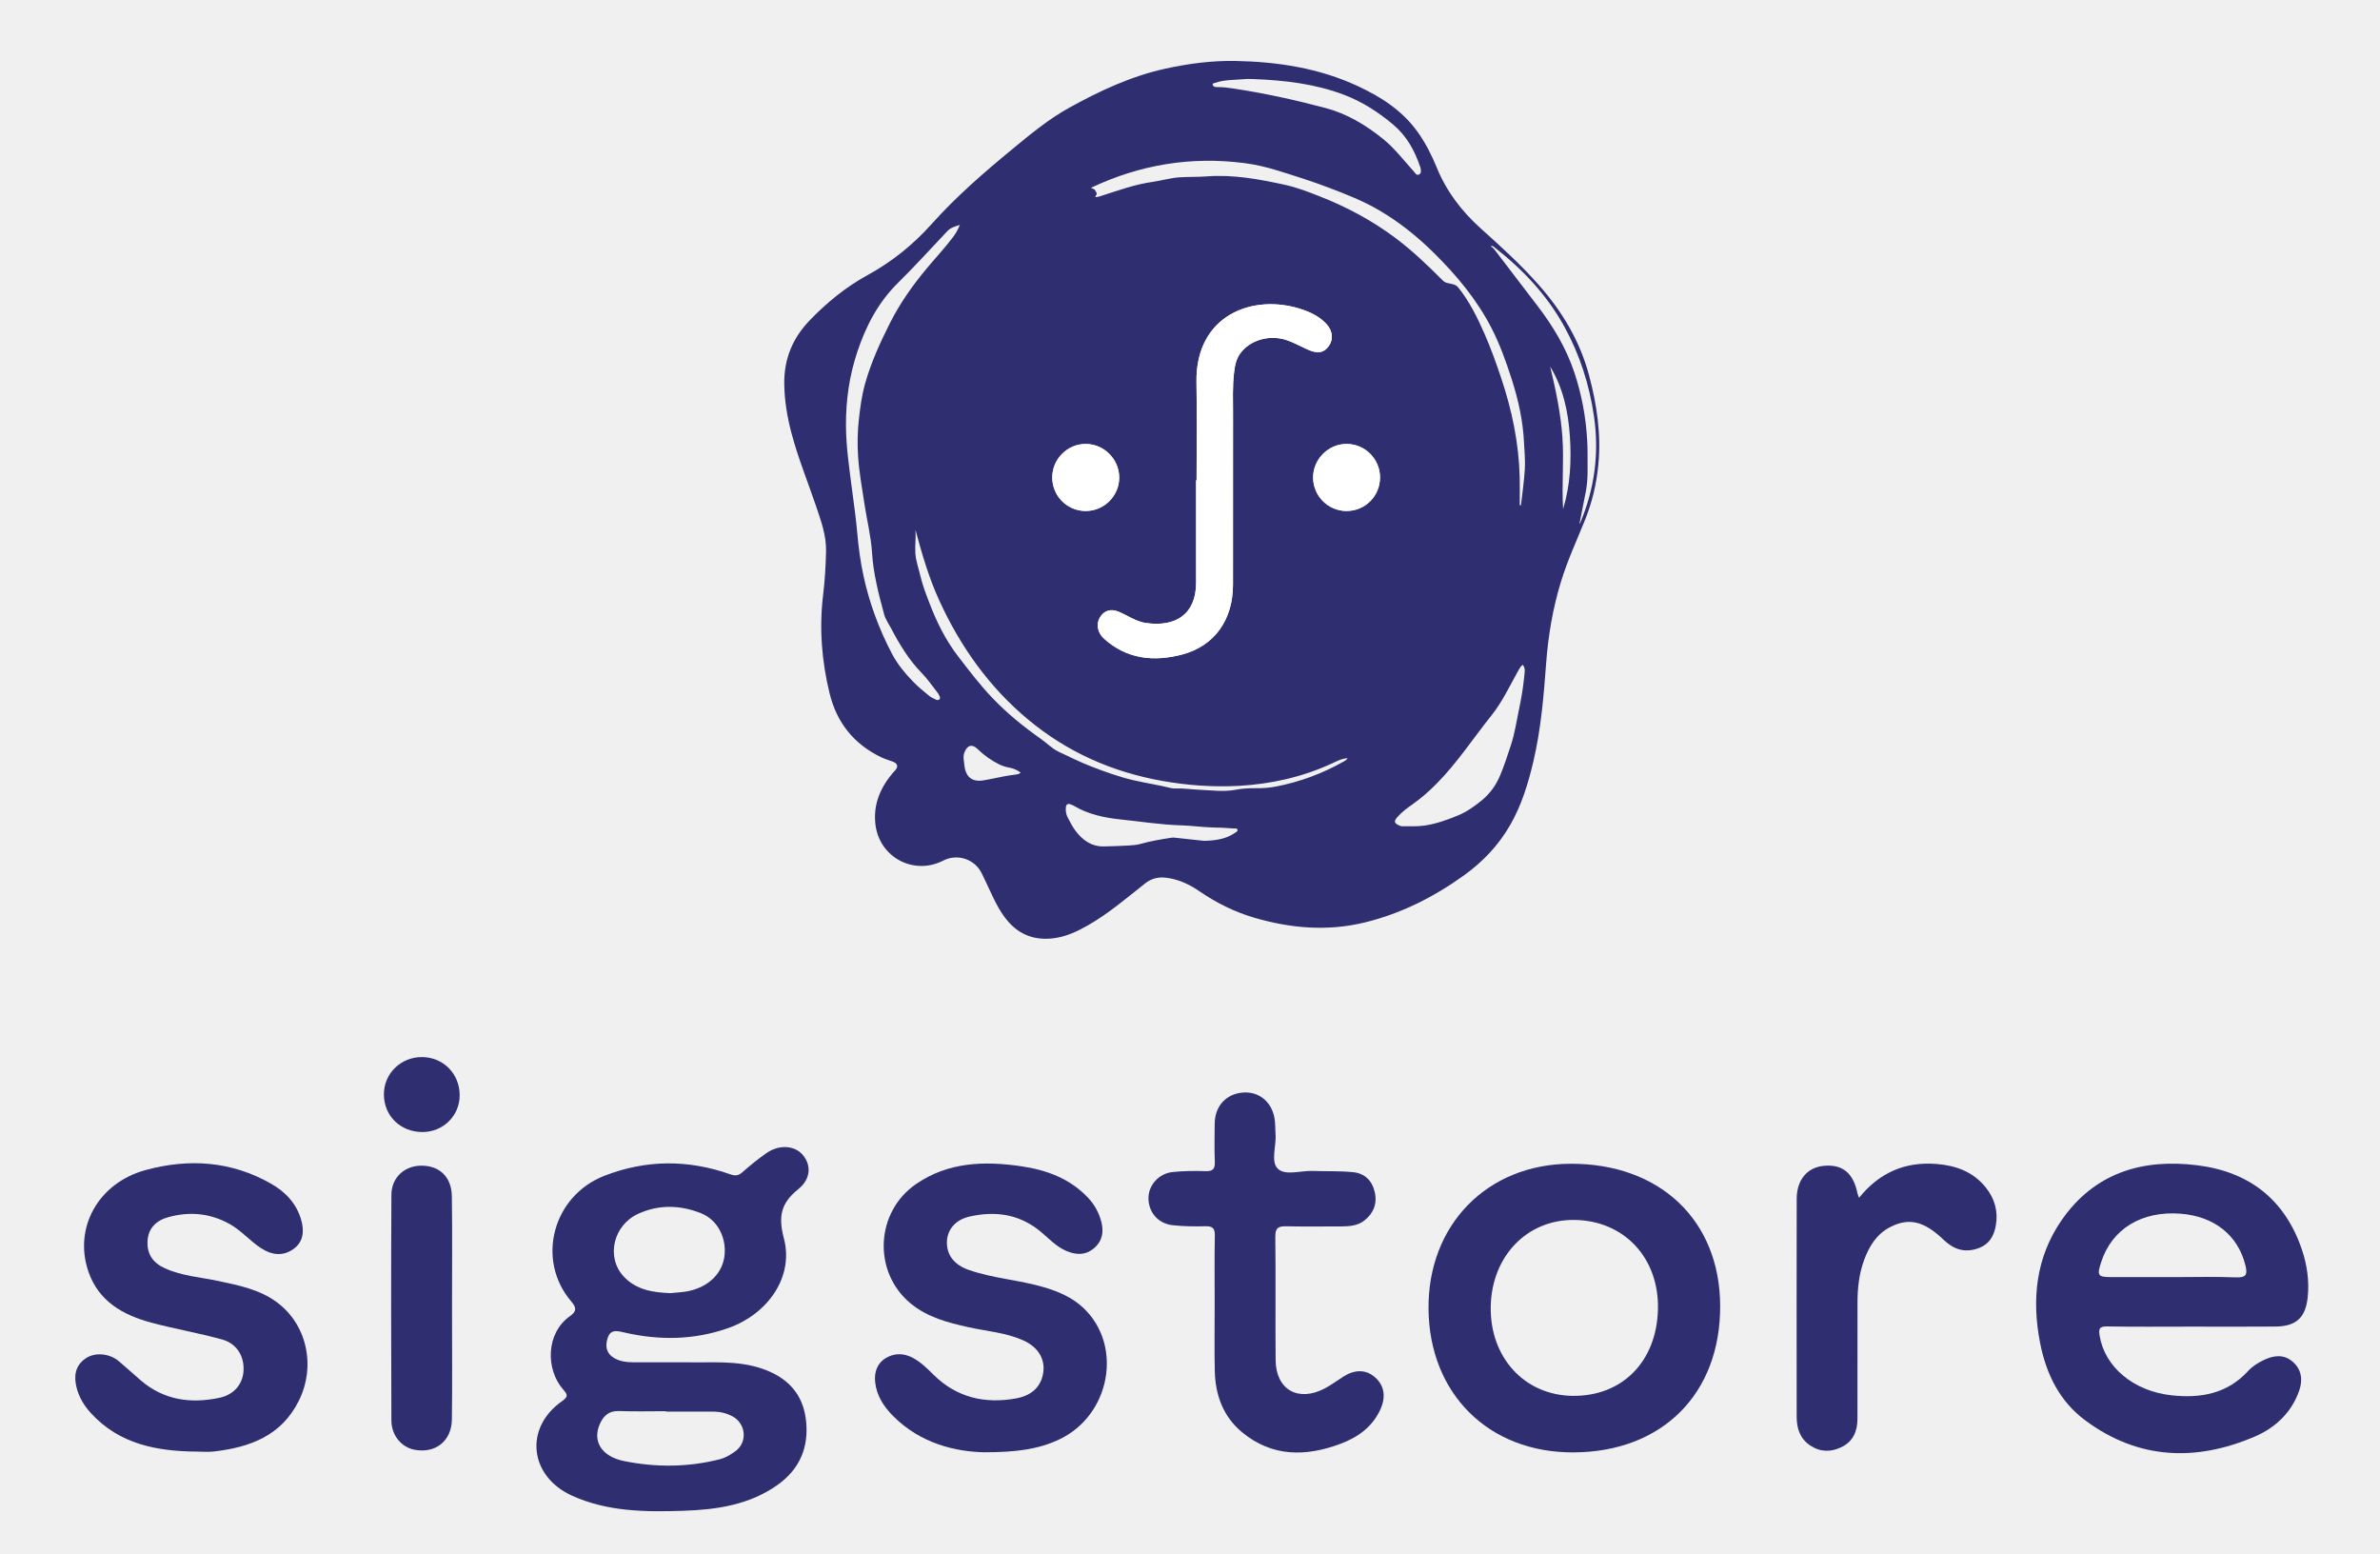
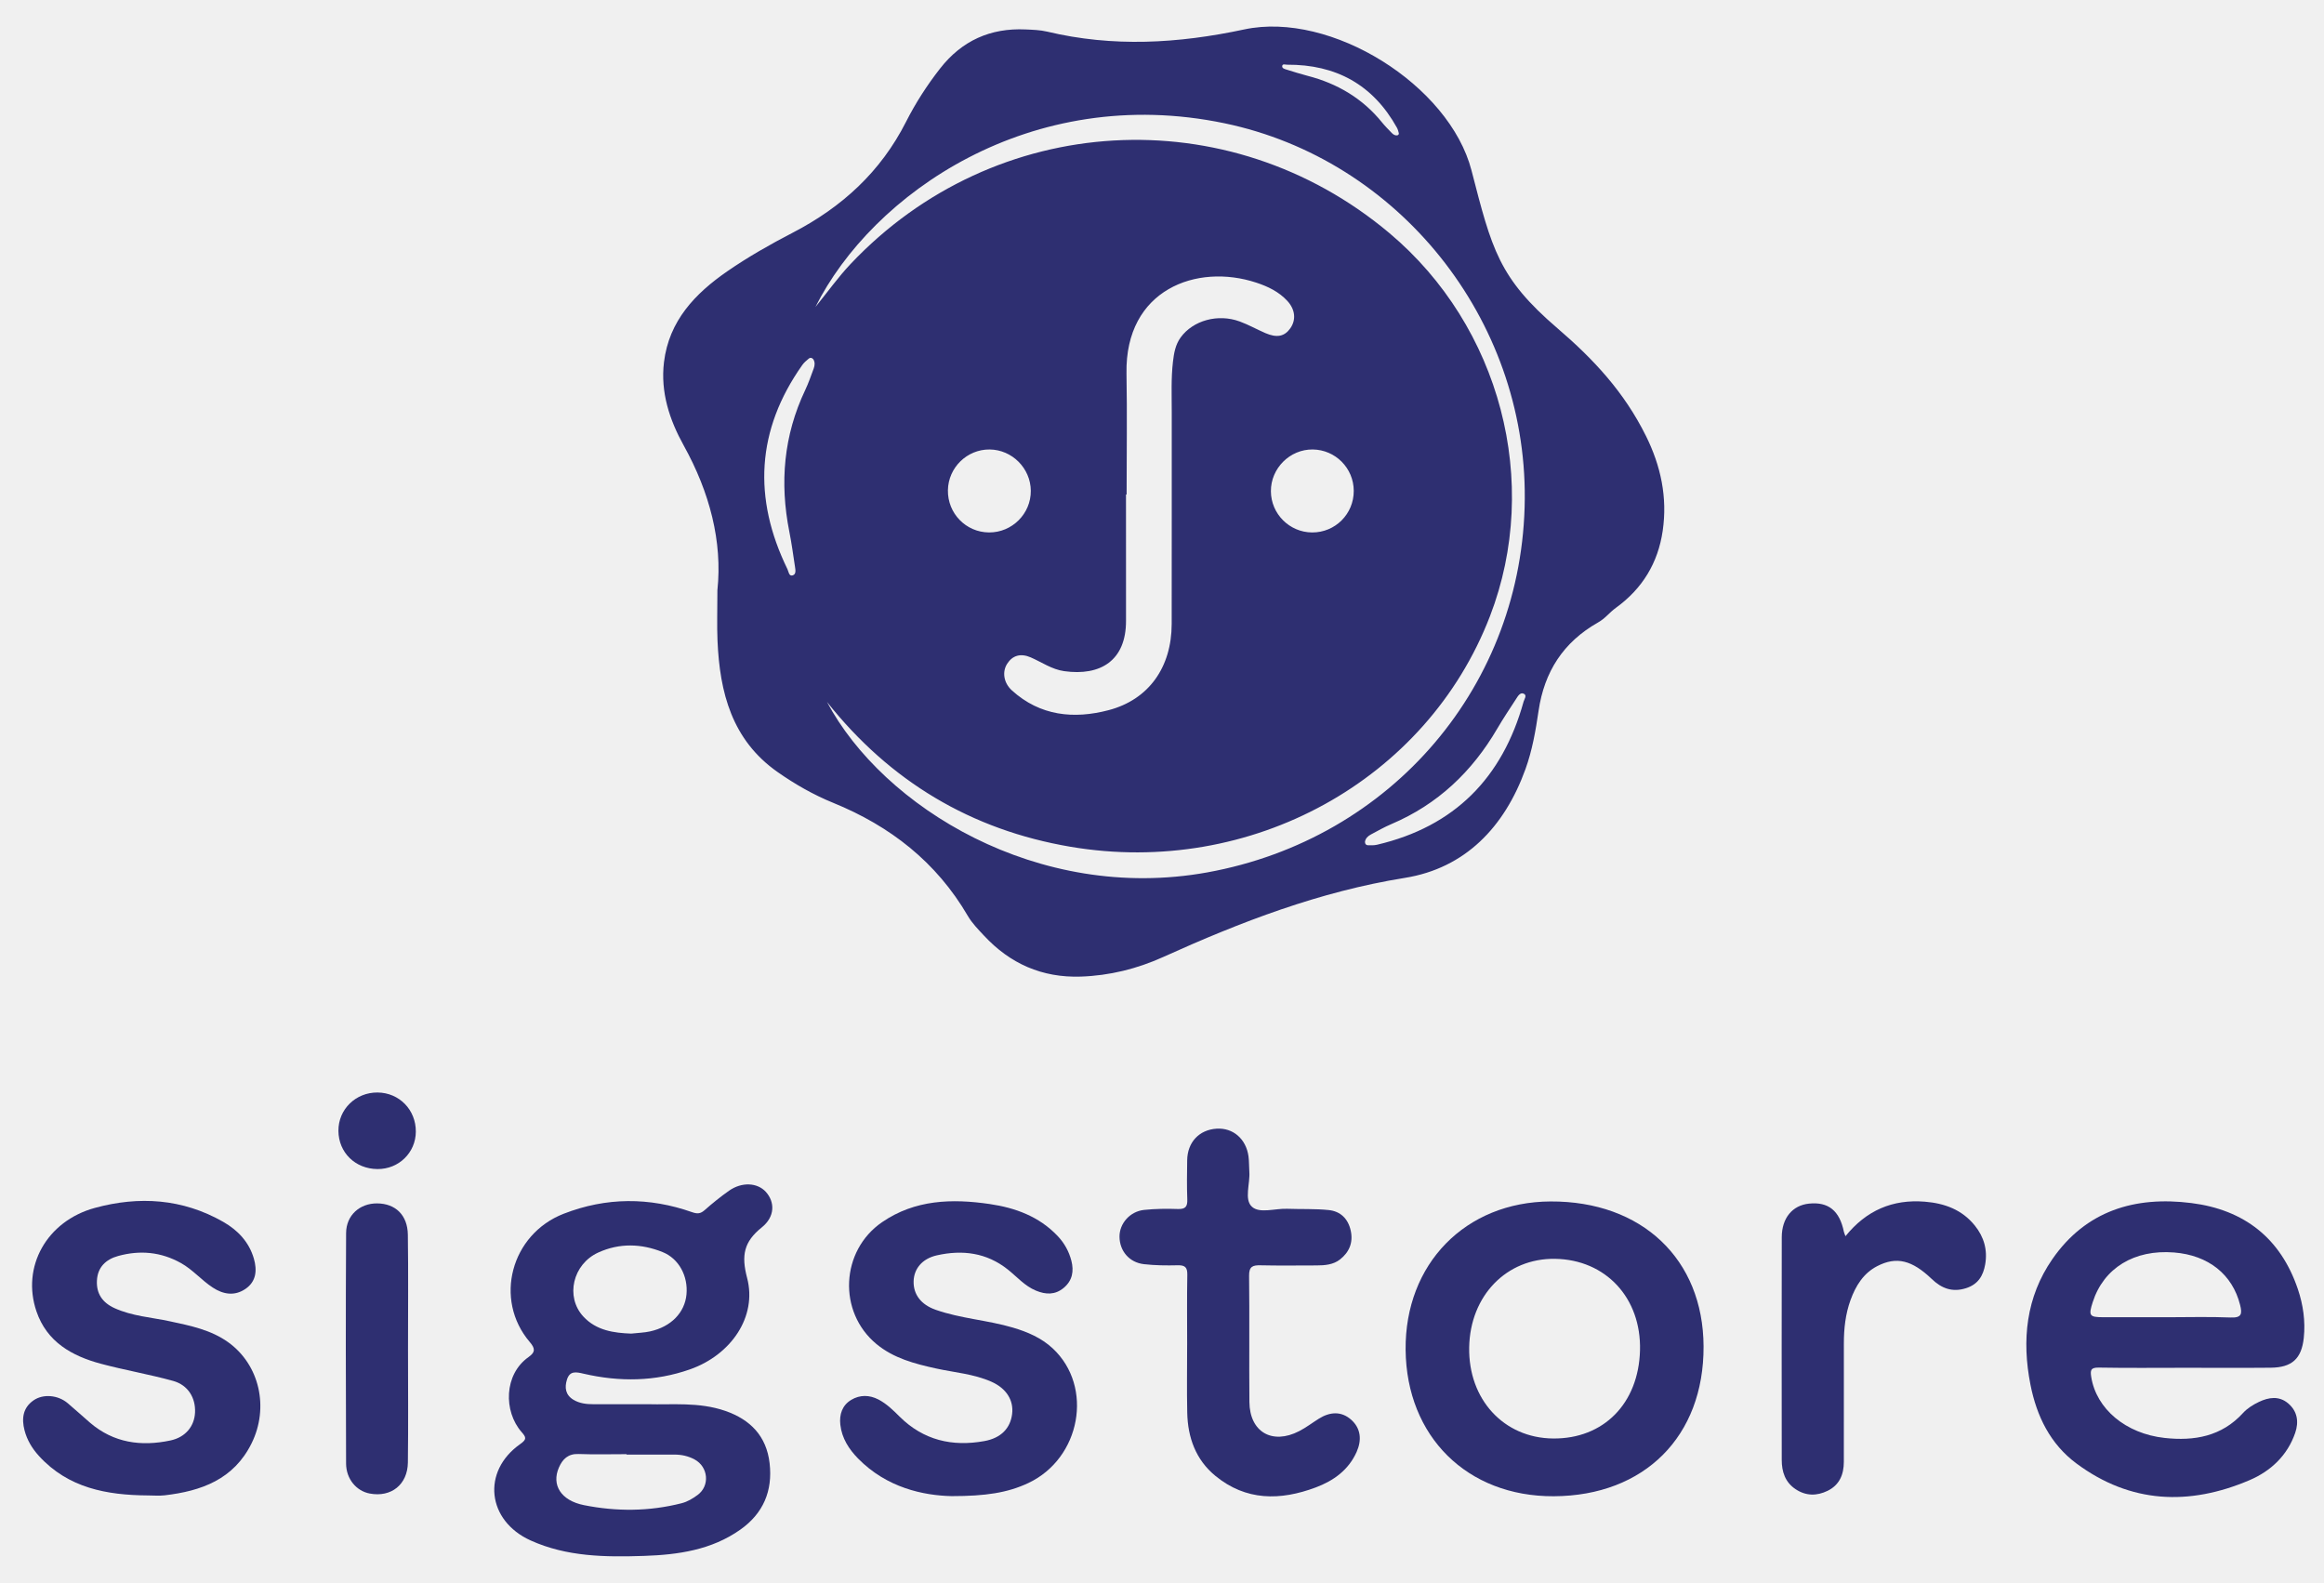
- <svg xmlns="http://www.w3.org/2000/svg" id="a" viewBox="0 0 1292.044 843.269">
+ <svg xmlns="http://www.w3.org/2000/svg" id="Layer_1" data-name="Layer 1" viewBox="0 0 345 235">
  <defs>
-     <style>.b{fill:none;}.c{fill:#fff;}.d{fill:#2f2e71;}</style>
+     <style>
+       .cls-1 {
+         fill: none;
+       }
+ 
+       .cls-2 {
+         fill: #2e2f71;
+       }
+     </style>
  </defs>
  <g>
-     <path class="d" d="M372.922,739.388c12.441,.381,27.088-1.315,41.139,3.58,13.237,4.611,21.811,13.354,23.477,27.762,1.706,14.763-3.375,26.698-15.547,35.306-15.337,10.845-33.142,13.376-51.219,13.966-20.49,.669-40.995,.509-60.273-8.234-23.096-10.474-26.071-36.649-5.529-51.168,3.651-2.58,3.267-3.577,.709-6.506-9.511-10.893-9.395-30.533,3.798-39.792,3.82-2.681,3.373-4.725,.614-7.961-19.271-22.611-9.993-57.29,18.032-68.178,22.661-8.804,45.42-8.838,68.212-.838,2.827,.992,4.479,.864,6.681-1.081,4.127-3.646,8.438-7.124,12.937-10.297,6.786-4.787,15.097-4.37,19.604,.621,4.812,5.328,4.934,13.142-2.172,18.845-9.505,7.629-10.974,14.816-7.805,26.855,5.421,20.593-8.505,40.91-30.339,48.589-18.559,6.528-37.511,6.728-56.533,2.315-3.911-.907-7.309-1.694-8.838,3.068-1.376,4.284-.821,8.227,3.415,10.777,3.247,1.955,6.909,2.37,10.627,2.371,8.999,.003,17.998,.001,29.009,.001l-0,0Zm-8.936-37.52c3.64-.406,6.897-.48,10.019-1.168,11.174-2.462,18.464-9.986,19.363-19.665,.897-9.66-3.991-18.99-12.69-22.488-11.305-4.546-22.928-4.895-34.192,.232-13.544,6.165-17.613,23.506-7.962,33.983,6.911,7.502,16.307,8.762,25.462,9.106Zm-2.449,64.289l-0-.217c-8.509,0-17.027,.237-25.523-.085-5.546-.21-8.477,2.687-10.438,7.171-4.039,9.234,1.021,17.544,13.281,20.001,17.28,3.463,34.662,3.384,51.899-1.007,3.224-.821,5.94-2.517,8.476-4.364,6.69-4.872,5.775-14.966-1.59-18.925-3.273-1.76-6.856-2.563-10.585-2.569-8.506-.014-17.012-.004-25.518-.004l0-0Z" />
-     <path class="d" d="M1189.535,720.037c-15.221,.001-30.445,.17-45.661-.107-4.351-.079-4.607,1.439-4.025,5.047,2.719,16.855,18.266,30.08,39.01,32.34,15.73,1.714,30.273-.768,41.667-13.283,2.258-2.48,5.376-4.408,8.441-5.871,5.15-2.457,10.644-3.323,15.483,.75,5.004,4.212,5.776,9.901,3.774,15.72-4.142,12.042-13.021,20.322-24.216,25.102-32.061,13.691-63.249,12.497-91.985-8.821-13.906-10.317-21.149-25.073-24.466-41.847-4.695-23.738-2.326-46.605,11.609-66.745,17.836-25.779,43.897-33.631,73.896-29.835,28.078,3.553,47.438,18.669,56.593,45.773,2.8,8.29,4.062,17.033,3.14,25.825-1.174,11.182-6.325,15.805-17.599,15.914-15.22,.147-30.442,.037-45.663,.037l0-0Zm-9.525-26.866c11.289,0,22.592-.33,33.862,.135,5.893,.243,6.275-1.881,5.064-6.708-4.052-16.149-16.79-26.4-35.107-27.85-21.119-1.672-37.38,8.257-43.194,26.377-2.317,7.219-1.797,8.016,5.507,8.038,11.289,.033,22.579,.009,33.868,.009Z" />
-     <path class="d" d="M854.203,788.302c-45.973,.194-78.261-31.743-78.696-77.839-.43-45.621,31.795-78.608,77.004-78.823,48.54-.23,81.144,30.656,81.328,77.043,.189,47.803-31.43,79.415-79.636,79.618Zm-.342-30.689c26.86,.258,45.47-18.627,46.196-46.877,.716-27.857-18.233-48.224-45.22-48.605-25.71-.363-45.034,19.566-45.551,46.978-.522,27.7,18.365,48.253,44.574,48.504Z" />
-     <path class="d" d="M534.347,788.238c-15.053-.317-34.545-4.429-49.79-19.978-4.882-4.98-8.644-10.807-9.442-17.999-.603-5.442,1.001-10.298,5.784-13.172,4.572-2.748,9.665-2.714,14.481-.196,4.335,2.266,7.794,5.663,11.236,9.088,12.635,12.572,27.991,16.111,45.092,12.991,8.792-1.604,13.734-6.779,14.689-14.331,.923-7.291-3.002-13.667-11.069-17.23-9.358-4.133-19.592-4.865-29.448-7.034-11.309-2.488-22.449-5.417-31.559-12.951-20.63-17.061-19.137-49.64,3.042-64.823,17.452-11.947,37.093-12.534,57.086-9.6,13.667,2.005,26.299,6.623,36.142,16.995,3.574,3.767,6.012,8.19,7.291,13.137,1.411,5.458,.599,10.512-4.041,14.404-4.61,3.867-9.578,3.642-14.796,1.483-5.91-2.445-10.026-7.293-14.855-11.147-11.356-9.065-24.211-10.642-37.762-7.601-7.967,1.788-12.226,7.285-12.378,13.812-.163,6.989,3.93,12.389,11.723,15.128,13.317,4.681,27.54,5.469,41.032,9.465,7.811,2.314,15.172,5.468,21.163,11.051,21.876,20.385,14.9,58.459-13.01,71.574-11.061,5.197-22.805,6.924-40.611,6.935Z" />
-     <path class="d" d="M107.02,787.868c-21.657-.169-42.147-3.88-57.73-20.954-3.651-4-6.345-8.49-7.689-13.68-1.606-6.202-.885-11.978,4.841-15.919,5.112-3.519,12.93-2.805,18.032,1.465,4.06,3.397,7.94,7.007,11.961,10.451,12.551,10.751,27.164,12.727,42.727,9.424,8.028-1.704,12.724-7.58,13.061-14.859,.359-7.771-3.704-14.586-11.655-16.788-12.632-3.497-25.619-5.704-38.286-9.09-15.466-4.134-28.786-11.588-34.332-27.87-8.056-23.65,5.399-47.989,31.063-54.984,23.45-6.392,46.524-4.931,68.144,7.397,7.852,4.477,13.799,10.777,16.34,19.612,1.748,6.078,1.294,12.102-4.473,16.036-5.791,3.95-11.795,2.964-17.426-.729-5.962-3.91-10.582-9.502-16.924-13.033-10.649-5.93-21.733-6.889-33.244-3.746-6.529,1.783-10.991,5.922-11.348,13.108-.346,6.969,2.993,11.737,9.363,14.632,9.373,4.26,19.576,4.886,29.437,6.996,10.824,2.315,21.765,4.527,30.932,11.102,16.743,12.009,21.83,34.775,12.454,53.741-9.477,19.174-26.717,25.388-46.272,27.643-2.954,.341-5.982,.047-8.976,.047h0Z" />
-     <path class="d" d="M659.416,707.96c-.002-12.45-.148-24.903,.083-37.349,.074-3.978-1.224-5.146-5.107-5.052-5.973,.145-12.004,.084-17.931-.591-7.81-.89-12.932-7.017-12.989-14.594-.053-7.008,5.537-13.454,13.09-14.241,5.937-.619,11.969-.687,17.941-.478,4.057,.142,5.135-1.323,4.987-5.161-.266-6.907-.154-13.832-.054-20.747,.138-9.592,6.366-16.198,15.651-16.78,8.674-.543,15.618,5.382,16.916,14.623,.383,2.724,.255,5.516,.459,8.269,.47,6.358-2.823,14.695,1.342,18.561,4.079,3.786,12.314,.888,18.719,1.12,7.367,.267,14.785-.071,22.096,.676,6.275,.641,10.359,4.611,11.738,10.996,1.363,6.311-.831,11.418-5.7,15.249-3.574,2.812-8.059,3.177-12.491,3.183-9.917,.013-19.837,.155-29.749-.066-4.154-.093-6.141,.623-6.082,5.548,.266,22.361-.033,44.729,.168,67.091,.144,15.954,12.121,22.887,26.465,15.477,3.643-1.882,6.946-4.415,10.434-6.603,5.849-3.669,11.95-4.116,17.188,.559,5.21,4.651,5.668,10.899,2.879,17.123-4.303,9.601-12.207,15.293-21.767,18.869-18.813,7.037-37.035,7.19-53.327-6.209-10.383-8.539-14.626-20.334-14.904-33.506-.253-11.984-.054-23.977-.056-35.966l-0-0Z" />
-     <path class="d" d="M1009.243,650.111c11.091-13.752,25.078-19.731,42.131-18.352,10.481,.848,19.756,4.195,26.601,12.687,4.901,6.08,6.848,12.999,5.512,20.647-1.041,5.958-3.716,10.581-10.182,12.643-7.346,2.342-13.033,.066-18.181-4.856-10.511-10.051-18.728-12.17-29.035-6.851-7.339,3.787-11.414,10.458-14.154,17.988-2.711,7.45-3.548,15.213-3.549,23.092-.001,20.987,.028,41.974-.018,62.961-.014,6.668-2.305,12.252-8.62,15.342-5.766,2.821-11.564,2.776-17.035-.874-5.523-3.684-7.337-9.251-7.342-15.529-.034-39.437-.059-78.874,.012-118.311,.018-10.252,5.658-17,14.508-17.908,10.269-1.053,16.22,3.768,18.502,14.966,.114,.561,.387,1.089,.851,2.354h-0Z" />
-     <path class="d" d="M245.387,710.177c.003,20.063,.189,40.128-.068,60.187-.151,11.778-8.908,18.63-20.247,16.503-7.074-1.327-12.562-7.672-12.596-15.98-.172-40.817-.21-81.635,.01-122.451,.051-9.496,7.302-15.847,16.528-15.764,9.7,.087,16.138,6.218,16.286,16.627,.288,20.289,.084,40.585,.087,60.878h0Z" />
-     <path class="d" d="M249.545,594.571c-.071,11.156-9.082,19.937-20.372,19.851-11.83-.09-20.687-8.757-20.765-20.321-.078-11.399,9.193-20.473,20.806-20.364,11.537,.108,20.405,9.195,20.331,20.834Z" />
+     <path class="cls-2" d="m96.198,208.47c3.475.107,7.567-.367,11.493,1,3.698,1.288,6.093,3.731,6.558,7.756.477,4.124-.943,7.459-4.343,9.863-4.284,3.03-9.259,3.737-14.309,3.902-5.724.187-11.452.142-16.838-2.3-6.452-2.926-7.283-10.238-1.545-14.294,1.02-.721.913-.999.198-1.818-2.657-3.043-2.625-8.53,1.061-11.116,1.067-.749.942-1.32.172-2.224-5.384-6.317-2.792-16.005,5.037-19.046,6.331-2.46,12.689-2.469,19.056-.234.79.277,1.251.241,1.867-.302,1.153-1.018,2.357-1.99,3.614-2.877,1.896-1.337,4.217-1.221,5.477.174,1.344,1.489,1.378,3.671-.607,5.265-2.655,2.131-3.066,4.139-2.18,7.502,1.514,5.753-2.376,11.429-8.475,13.574-5.185,1.824-10.479,1.88-15.793.647-1.093-.253-2.042-.473-2.469.857-.384,1.197-.229,2.298.954,3.011.907.546,1.93.662,2.969.662,2.514.001,5.028 0,8.104 0Zm-2.496-10.482c1.017-.113,1.927-.134,2.799-.326,3.122-.688,5.158-2.79,5.409-5.494.251-2.699-1.115-5.305-3.545-6.282-3.158-1.27-6.405-1.368-9.552.065-3.784,1.722-4.92,6.567-2.224,9.494,1.931,2.096,4.556,2.448,7.113,2.544Zm-.684,17.96c-0-.02-0-.04-0-.061-2.377,0-4.757.066-7.13-.024-1.549-.059-2.368.751-2.916,2.003-1.128,2.58.285,4.901,3.71,5.588,4.827.967,9.683.945,14.498-.281.901-.229,1.659-.703,2.368-1.219,1.869-1.361,1.613-4.181-.444-5.287-.914-.492-1.915-.716-2.957-.718-2.376-.004-4.753-.001-7.129-.001Z" />
+     <path class="cls-2" d="m324.329,203.064c-4.252 0-8.505.048-12.756-.03-1.216-.022-1.287.402-1.125,1.41.76,4.709,5.103,8.403,10.898,9.035,4.394.479,8.457-.215,11.64-3.711.631-.693,1.502-1.232,2.358-1.64,1.439-.686,2.973-.928,4.325.209,1.398,1.177,1.613,2.766,1.054,4.392-1.157,3.364-3.638,5.677-6.765,7.013-8.957,3.825-17.669,3.491-25.697-2.464-3.885-2.882-5.908-7.004-6.835-11.691-1.312-6.632-.65-13.02,3.243-18.646,4.983-7.202,12.263-9.395,20.644-8.335,7.844.992,13.252,5.216,15.81,12.787.782,2.316,1.135,4.758.877,7.214-.328,3.124-1.767,4.415-4.916,4.446-4.252.041-8.504.01-12.756.01Zm-2.661-7.505c3.154,0,6.311-.092,9.46.038,1.646.068,1.753-.525,1.415-1.874-1.132-4.511-4.69-7.375-9.808-7.78-5.9-.467-10.442,2.307-12.067,7.369-.647,2.017-.502,2.239,1.538,2.245,3.154.009,6.308.002,9.461.002Z" />
+     <path class="cls-2" d="m230.65,222.134c-12.843.054-21.863-8.868-21.985-21.745-.12-12.745,8.882-21.96,21.512-22.02,13.56-.064,22.669,8.564,22.72,21.523.053,13.354-8.78,22.186-22.247,22.242Zm-.096-8.573c7.504.072,12.703-5.204,12.906-13.096.2-7.782-5.093-13.472-12.633-13.578-7.182-.101-12.581,5.466-12.725,13.124-.146,7.738,5.13,13.48,12.452,13.55Z" />
+     <path class="cls-2" d="m141.294,222.117c-4.205-.089-9.651-1.237-13.909-5.581-1.364-1.391-2.415-3.019-2.638-5.028-.169-1.52.28-2.877,1.616-3.68,1.277-.768,2.7-.758,4.046-.055,1.211.633,2.177,1.582,3.139,2.539,3.53,3.512,7.82,4.501,12.597,3.629,2.456-.448,3.837-1.894,4.104-4.004.258-2.037-.839-3.818-3.092-4.813-2.614-1.155-5.473-1.359-8.227-1.965-3.159-.695-6.271-1.513-8.816-3.618-5.763-4.766-5.346-13.868.85-18.109,4.875-3.337,10.362-3.501,15.948-2.682,3.818.56,7.347,1.85,10.097,4.748.998,1.052,1.68,2.288,2.037,3.67.394,1.525.167,2.937-1.129,4.024-1.288,1.08-2.676,1.017-4.133.414-1.651-.683-2.801-2.037-4.15-3.114-3.172-2.532-6.764-2.973-10.549-2.124-2.226.499-3.416,2.035-3.458,3.859-.045,1.952,1.098,3.461,3.275,4.226,3.72,1.308,7.694,1.528,11.463,2.644,2.182.646,4.238,1.528,5.912,3.087,6.111,5.695,4.163,16.331-3.635,19.995-3.09,1.452-6.371,1.934-11.345,1.937Z" />
+     <path class="cls-2" d="m21.915,222.013c-6.05-.047-11.774-1.084-16.128-5.854-1.02-1.117-1.773-2.372-2.148-3.822-.449-1.733-.247-3.346,1.352-4.447,1.428-.983,3.612-.784,5.037.409,1.134.949,2.218,1.957,3.341,2.92,3.506,3.004,7.589,3.555,11.936,2.633,2.243-.476,3.555-2.118,3.649-4.151.1-2.171-1.035-4.075-3.256-4.69-3.529-.977-7.157-1.593-10.696-2.539-4.321-1.155-8.042-3.237-9.591-7.786-2.251-6.607,1.508-13.406,8.678-15.361,6.551-1.786,12.997-1.378,19.037,2.066,2.193,1.251,3.855,3.011,4.565,5.479.488,1.698.361,3.381-1.25,4.48-1.618,1.104-3.295.828-4.868-.204-1.665-1.092-2.956-2.654-4.728-3.641-2.975-1.656-6.071-1.925-9.287-1.046-1.824.498-3.07,1.654-3.17,3.662-.097,1.947.836,3.279,2.616,4.088,2.618,1.19,5.469,1.365,8.224,1.954,3.024.647,6.08,1.265,8.641,3.101,4.677,3.355,6.098,9.715,3.479,15.013-2.648,5.357-7.464,7.092-12.927,7.722-.825.095-1.671.013-2.507.013Z" />
+     <path class="cls-2" d="m176.234,199.69c-.001-3.478-.041-6.957.023-10.434.021-1.111-.342-1.438-1.427-1.411-1.669.04-3.354.024-5.009-.165-2.182-.249-3.613-1.96-3.629-4.077-.015-1.958,1.547-3.759,3.657-3.979,1.659-.173,3.344-.192,5.012-.134,1.133.04,1.434-.37,1.393-1.442-.074-1.929-.043-3.864-.015-5.796.039-2.68,1.778-4.525,4.372-4.688,2.423-.152,4.363,1.504,4.726,4.085.107.761.071,1.541.128,2.31.131,1.776-.789,4.105.375,5.185,1.14,1.058,3.44.248,5.229.313,2.058.075,4.13-.02,6.173.189,1.753.179,2.894,1.288,3.279,3.072.381,1.763-.232,3.19-1.592,4.26-.998.785-2.251.888-3.49.889-2.77.004-5.542.043-8.311-.019-1.16-.026-1.715.174-1.699,1.55.074,6.247-.009,12.495.047,18.743.04,4.457,3.386,6.394,7.393,4.324,1.018-.526,1.94-1.233,2.915-1.845,1.634-1.025,3.338-1.15,4.802.156,1.456,1.299,1.584,3.045.804,4.784-1.202,2.682-3.41,4.272-6.081,5.271-5.256,1.966-10.346,2.009-14.898-1.735-2.901-2.386-4.086-5.68-4.164-9.36-.071-3.348-.015-6.698-.016-10.048Z" />
+     <path class="cls-2" d="m273.962,183.529c3.098-3.842,7.006-5.512,11.77-5.127,2.928.237,5.519,1.172,7.431,3.544,1.369,1.698,1.913,3.631,1.54,5.768-.291,1.664-1.038,2.956-2.844,3.532-2.052.654-3.641.018-5.079-1.357-2.936-2.808-5.232-3.4-8.111-1.914-2.05,1.058-3.188,2.922-3.954,5.025-.757,2.081-.991,4.25-.991,6.451-0,5.863.008,11.726-.005,17.589-.004,1.863-.644,3.423-2.408,4.286-1.611.788-3.231.775-4.759-.244-1.543-1.029-2.05-2.584-2.051-4.338-.01-11.017-.016-22.034.003-33.052.005-2.864,1.581-4.749,4.053-5.003,2.869-.294,4.531,1.053,5.169,4.181.032.157.108.304.238.658Z" />
+     <path class="cls-2" d="m60.57,200.309c.001,5.605.053,11.21-.019,16.814-.042,3.29-2.489,5.204-5.656,4.61-1.976-.371-3.509-2.143-3.519-4.464-.048-11.403-.059-22.806.003-34.208.014-2.653,2.04-4.427,4.617-4.404,2.71.024,4.508,1.737,4.55,4.645.08,5.668.024,11.338.024,17.007Z" />
+     <path class="cls-2" d="m61.731,168.014c-.02,3.117-2.537,5.57-5.691,5.546-3.305-.025-5.779-2.446-5.801-5.677-.022-3.184,2.568-5.719,5.812-5.689,3.223.03,5.7,2.569,5.68,5.82Z" />
  </g>
  <g>
-     <path class="b" d="M507.515,180.099c-1.146,2.041-2.291,4.083-3.437,6.124,2.136-1.493,3.389-3.475,3.437-6.124Z" />
-     <path class="b" d="M669.649,449.658c-3.749-.347-7.503-.453-11.27-.539-5.693-.13-11.368-.999-17.061-1.156-11.121-.307-22.108-2.074-33.129-3.224-8.692-.907-17.518-2.751-25.303-7.426-.524-.315-1.115-.53-1.694-.738-1.514-.545-2.383-.033-2.555,1.601-.207,1.974,.111,3.885,1.032,5.611,1.306,2.446,2.56,4.967,4.221,7.166,3.81,5.045,8.632,8.555,15.309,8.455,4.619-.07,9.238-.266,13.852-.518,2.071-.113,4.148-.297,6.176-.864,5.5-1.539,11.119-2.497,16.76-3.344,1.017-.153,1.99-.001,2.988,.111,5.05,.564,10.104,1.096,14.645,1.585,6.29-.158,11.885-.941,16.794-4.32,.62-.427,1.618-.779,1.413-1.636-.255-1.067-1.38-.689-2.177-.763Z" />
-     <path class="b" d="M509.206,376.267c-2.907-3.695-5.561-7.643-8.832-10.986-7.009-7.162-12.075-15.582-16.676-24.34-1.285-2.446-2.958-4.707-3.702-7.432-3.004-11.014-5.875-22.089-6.59-33.511-.562-8.975-2.788-17.651-4.117-26.476-1.291-8.579-2.879-17.088-3.449-25.773-.441-6.721-.33-13.399,.411-20.074,.722-6.511,1.58-13.007,3.353-19.335,3.239-11.559,8.184-22.414,13.585-33.095,5.391-10.661,12.217-20.331,19.841-29.473,4.739-5.682,9.803-11.089,14.281-16.992,1.455-1.918,2.658-3.956,3.774-6.712-2.763,.857-5.039,1.521-6.83,3.418-8.901,9.425-17.627,19.031-26.848,28.135-10.734,10.599-17.374,23.436-22.05,37.498-4.298,12.926-6.176,26.261-6.104,39.838,.063,11.735,1.828,23.344,3.317,34.958,.97,7.561,2.082,15.139,2.745,22.698,.716,8.175,1.759,16.228,3.509,24.216,3.217,14.688,8.412,28.675,15.386,41.965,2.937,5.596,6.932,10.479,11.371,15.06,2.759,2.847,5.77,5.318,8.803,7.795,1.113,.909,2.517,1.475,3.823,2.128,.565,.283,1.226,.269,1.744-.178,.586-.506,.349-1.14,.111-1.708-.237-.563-.485-1.15-.857-1.624Z" />
-     <path class="b" d="M672.588,426.521c-13.984,.773-27.892-.237-41.706-2.695-27.234-4.844-51.707-15.711-72.963-33.468-21.039-17.577-36.511-39.403-47.901-64.197-5.68-12.364-9.504-25.376-13.026-38.566,.288,4.215-.309,8.429-.079,12.554,.237,4.239,1.808,8.402,2.783,12.601,1.151,4.957,3.003,9.667,4.813,14.413,3.969,10.405,8.805,20.236,15.671,29.142,5.976,7.752,11.861,15.51,18.648,22.61,7.995,8.364,16.917,15.561,26.321,22.182,3.214,2.263,5.961,5.2,9.543,6.897,5.833,2.764,11.633,5.648,17.643,7.974,7.445,2.881,14.935,5.616,22.779,7.453,6.824,1.598,13.756,2.602,20.549,4.295,.814,.203,1.686,.289,2.524,.254,4.49-.188,8.927,.533,13.394,.709,6.448,.254,12.853,1.214,19.362-.055,3.567-.695,7.303-.871,11.024-.824,3.602,.046,7.275-.23,10.809-.917,12.886-2.504,25.07-7.013,36.513-13.474,.761-.429,1.614-.787,2.301-1.901-3.239,.205-5.736,1.581-8.265,2.749-16.107,7.439-33.106,11.287-50.738,12.262Z" />
-     <path class="b" d="M659.775,47.198c.439,.111,.919,.085,1.38,.081,2.708-.024,5.388,.309,8.056,.707,17.022,2.538,33.813,6.242,50.427,10.647,11.561,3.065,21.71,9.177,30.994,16.621,6.47,5.187,11.476,11.829,17,17.95,.735,.814,1.361,2.207,2.763,1.486,1.355-.697,.961-2.122,.825-3.335-.042-.375-.224-.735-.35-1.099-3.001-8.729-7.271-16.5-14.547-22.63-8.12-6.841-16.923-12.484-26.77-16.21-15.738-5.957-32.287-7.845-49-8.499-1.621,0-3.254-.129-4.86,.024-5.357,.509-10.823,.207-16.011,2.02-.516,.18-1.418,.152-1.367,.948,.048,.742,.771,1.117,1.459,1.291h0Z" />
-     <path class="b" d="M542.405,414.857c-4.304-2.171-8.18-4.86-11.632-8.262-3.056-3.012-5.752-2.159-7.248,1.91-.853,2.32-.198,4.554,.032,6.841,.639,6.351,4.158,9.24,10.437,8.189,5.852-.979,11.605-2.514,17.523-3.161,.807-.088,1.696-.218,2.594-1.038-1.868-1.315-3.685-2.222-5.775-2.609-2.046-.379-4.036-.913-5.93-1.869h0Z" />
-     <path class="b" d="M841.537,198.929c3.035,12.656,5.735,25.36,6.656,38.339,.921,12.979-.436,25.988,.384,39.016,3.882-12.876,4.563-26.109,3.68-39.371-.887-13.321-3.591-26.289-10.719-37.985Z" />
-     <path class="b" d="M849.322,177.415c-9.388-17.094-22.468-31.047-37.774-42.988-.557-.434-1.08-1.213-2.336-.84,1.465,.883,2.239,2.045,3.08,3.145,7.401,9.681,14.779,19.379,22.203,29.043,8.549,11.128,15.697,22.981,20.18,36.406,4.032,12.077,6.299,24.422,6.984,37.094,.116,2.155,.21,4.316,.184,6.473-.083,6.979,.433,13.958-.91,20.917-1.136,5.888-2.339,11.755-3.494,17.677,.14-.173,.329-.326,.412-.523,7.812-18.545,10.389-37.715,7.505-57.711-2.483-17.218-7.682-33.49-16.033-48.693Z" />
-     <path class="b" d="M820.602,205.621c-3.06-9.479-6.396-18.832-10.963-27.677-7.978-15.45-19.021-28.644-31.308-40.763-8.965-8.843-18.786-16.714-29.723-23.109-8.553-5.001-17.684-8.579-26.923-12.092-9.315-3.542-18.775-6.536-28.272-9.469-5.83-1.801-11.781-3.205-17.818-3.984-29.089-3.754-56.872,.849-83.352,13.417-.341,.162-.877,.195-.886,.765,.984,.509,2.105-1.31,2.901,.158,.492,.908,1.546,2.149,.944,2.903-1.298,1.624,.003,1.175,.704,1.087,.754-.094,1.484-.403,2.218-.636,9.013-2.858,17.921-6.128,27.343-7.458,5.113-.722,10.093-2.263,15.26-2.557,4.768-.272,9.564-.102,14.323-.464,14.495-1.102,28.588,1.533,42.598,4.596,6.304,1.379,12.367,3.726,18.418,6.09,14.68,5.735,28.433,13.034,41.089,22.451,9.387,6.985,17.79,15.037,26.03,23.288,.685,.686,1.385,1.133,2.457,1.415,2.066,.542,4.503,.561,6.01,2.443,6.123,7.65,10.403,16.366,14.307,25.266,3.404,7.758,6.264,15.738,8.956,23.768,5.891,17.573,9.664,35.557,10.086,54.149,.114,4.999,.017,10.003,.017,15.005l.68-.007c.728-6.54,1.698-13.066,2.1-19.626,.287-4.675-.221-9.401-.434-14.094-.541-11.929-3.091-23.489-6.763-34.862Z" />
-     <path class="b" d="M823.609,365.111c-4.364,7.897-8.282,16.132-13.919,23.182-9.877,12.353-18.56,25.671-29.737,36.982-4.127,4.176-8.489,8.028-13.311,11.405-2.825,1.979-5.629,4.068-7.944,6.684-2.175,2.457-1.924,3.471,1.128,4.766,.418,.177,.89,.331,1.335,.327,4.081-.034,8.154,.228,12.24-.379,6.312-.937,12.245-3.065,18.074-5.476,4.943-2.045,9.353-5.186,13.381-8.578,4.133-3.479,7.32-7.945,9.484-13.071,2.281-5.401,4.07-10.967,5.896-16.517,2.121-6.446,3.06-13.182,4.474-19.802,1.288-6.031,2.257-12.113,2.84-18.235,.166-1.739,.662-3.858-.969-5.601-1.431,1.298-2.159,2.838-2.974,4.314Z" />
-     <path class="d" d="M862.647,203.672c-4.949-18.555-14.571-34.599-27.189-48.911-9.768-11.079-20.681-20.985-31.661-30.839-10.277-9.224-18.507-19.996-23.793-32.928-2.741-6.705-6.014-13.185-10.237-19.142-8.313-11.725-19.887-19.197-32.637-25.118-21.039-9.771-43.403-13.199-66.354-13.656-12.971-.228-25.747,1.458-38.35,4.244-18.549,4.1-35.575,12.074-52.1,21.224-11.074,6.132-20.755,14.164-30.472,22.161-15.508,12.763-30.704,25.907-44.104,40.884-10.067,11.251-21.497,20.453-34.712,27.694-11.846,6.491-22.229,14.955-31.6,24.729-9.179,9.574-13.79,20.82-13.681,34.047,.075,9.161,1.578,18.13,3.901,26.95,3.6,13.664,8.982,26.74,13.496,40.104,2.645,7.831,5.459,15.611,5.288,24.046-.162,8.028-.669,16.045-1.62,24.013-2.139,17.918-.729,35.561,3.52,53.05,3.892,16.02,13.203,27.622,28.021,34.788,1.933,.935,4.028,1.537,6.056,2.269,3.024,1.092,3.468,2.818,1.298,5.134-.264,.282-.563,.532-.812,.825-6.857,8.072-10.882,17.093-9.685,27.987,1.978,17.988,20.733,28.126,36.853,19.858,7.591-3.894,16.935-.883,20.778,6.713,.905,1.788,1.742,3.611,2.607,5.42,3.457,7.224,6.425,14.709,11.779,20.882,6.582,7.589,14.904,10.359,24.694,9.153,6.713-.827,12.724-3.632,18.518-6.927,11.26-6.404,21.061-14.823,31.162-22.812,3.382-2.675,7.013-3.614,11.22-3.145,6.873,.766,12.873,3.626,18.471,7.47,9.23,6.338,19.148,11.22,29.914,14.343,19.681,5.709,39.553,7.389,59.653,2.489,19.755-4.816,37.549-13.787,54.004-25.648,10.241-7.383,18.663-16.277,24.971-27.252,6.19-10.771,9.751-22.463,12.569-34.424,4.119-17.485,5.619-35.336,6.937-53.189,1.113-15.067,3.607-29.876,8.02-44.31,3.52-11.513,8.581-22.462,13.082-33.611,3.871-9.59,6.213-19.486,7.227-29.785,1.636-16.629-.774-32.807-5.033-48.775ZM659.683,44.959c5.188-1.813,10.653-1.511,16.011-2.02,1.606-.153,3.24-.024,4.86-.024,16.713,.654,33.263,2.542,49,8.499,9.846,3.727,18.649,9.369,26.77,16.21,7.277,6.13,11.546,13.901,14.547,22.63,.125,.364,.308,.724,.35,1.099,.135,1.213,.53,2.638-.825,3.335-1.403,.722-2.029-.671-2.763-1.486-5.525-6.121-10.531-12.763-17-17.95-9.284-7.444-19.433-13.556-30.994-16.621-16.614-4.405-33.405-8.109-50.427-10.647-2.669-.398-5.348-.731-8.056-.707-.461,.004-.941,.03-1.38-.081-.688-.174-1.411-.549-1.459-1.291-.051-.796,.851-.767,1.367-.948Zm-70.166,196.006c9.855,.077,17.999,8.236,18.076,18.11,.078,10.065-8.214,18.332-18.321,18.267-10.118-.065-18.185-8.354-18.019-18.515,.162-9.907,8.374-17.938,18.265-17.861Zm59.811,19.749l.268-0c0-17.713,.262-35.43-.055-53.137-.656-36.726,30.794-48.389,56.919-39.76,5.102,1.685,9.885,3.976,13.606,8.011,3.454,3.745,3.916,8.306,1.284,12.022-2.536,3.581-5.874,4.268-10.93,2.079-3.771-1.633-7.381-3.675-11.227-5.088-9.582-3.521-20.462-.463-25.889,6.975-2.339,3.205-2.963,6.945-3.398,10.723-.841,7.297-.518,14.632-.524,21.953-.022,30.997,.031,61.994-.025,92.991-.034,18.9-9.987,33.132-27.659,37.778-15.251,4.009-30.028,2.556-42.387-8.659-3.706-3.363-4.29-8.188-2.113-11.639,2.344-3.716,5.941-4.763,10.373-2.838,4.848,2.106,9.262,5.273,14.657,6.032,15.952,2.245,27.141-4.684,27.108-22.034-.035-18.469-.008-36.939-.008-55.408Zm-139.375,118.885c-.518,.447-1.179,.461-1.744,.178-1.306-.654-2.71-1.219-3.823-2.128-3.034-2.477-6.044-4.948-8.803-7.795-4.439-4.582-8.434-9.464-11.371-15.06-6.974-13.29-12.169-27.277-15.386-41.965-1.75-7.988-2.793-16.041-3.509-24.216-.662-7.559-1.775-15.137-2.745-22.698-1.49-11.614-3.255-23.223-3.317-34.958-.073-13.577,1.805-26.912,6.104-39.838,4.676-14.062,11.316-26.898,22.05-37.498,9.22-9.104,17.947-18.709,26.848-28.135,1.791-1.897,4.067-2.561,6.83-3.418-1.115,2.755-2.319,4.794-3.774,6.712-4.478,5.903-9.543,11.31-14.281,16.992-7.624,9.142-14.449,18.812-19.841,29.473-5.402,10.681-10.347,21.536-13.585,33.095-1.773,6.327-2.631,12.824-3.353,19.335-.74,6.675-.852,13.354-.411,20.074,.57,8.684,2.158,17.194,3.449,25.773,1.328,8.825,3.555,17.501,4.117,26.476,.715,11.422,3.586,22.497,6.59,33.511,.743,2.725,2.417,4.986,3.702,7.432,4.601,8.758,9.667,17.178,16.676,24.34,3.271,3.343,5.925,7.291,8.832,10.986,.373,.474,.621,1.06,.857,1.624,.238,.568,.475,1.202-.111,1.708h-0Zm41.563,40.775c-5.917,.647-11.67,2.182-17.523,3.161-6.278,1.05-9.798-1.838-10.437-8.189-.23-2.287-.885-4.521-.032-6.841,1.496-4.069,4.192-4.922,7.248-1.91,3.452,3.402,7.328,6.091,11.632,8.262,1.894,.956,3.884,1.491,5.93,1.869,2.091,.387,3.907,1.294,5.775,2.609-.899,.821-1.787,.95-2.594,1.038h-0Zm118.897,31.682c-4.909,3.38-10.504,4.162-16.794,4.32-4.541-.488-9.595-1.02-14.645-1.585-.997-.112-1.971-.263-2.988-.111-5.641,.847-11.26,1.805-16.76,3.344-2.028,.567-4.105,.751-6.176,.864-4.613,.251-9.233,.448-13.852,.518-6.677,.101-11.499-3.41-15.309-8.455-1.661-2.199-2.915-4.72-4.221-7.166-.922-1.726-1.239-3.636-1.032-5.611,.172-1.634,1.041-2.146,2.555-1.601,.579,.208,1.17,.423,1.694,.738,7.785,4.675,16.611,6.52,25.303,7.426,11.021,1.15,22.008,2.916,33.129,3.224,5.693,.157,11.368,1.026,17.061,1.156,3.767,.086,7.521,.191,11.27,.539,.797,.074,1.922-.304,2.177,.763,.205,.857-.793,1.209-1.413,1.636Zm58.877-38.645c-11.443,6.461-23.627,10.97-36.513,13.474-3.534,.687-7.207,.962-10.809,.917-3.721-.047-7.457,.128-11.024,.824-6.51,1.269-12.914,.309-19.362,.055-4.467-.176-8.904-.897-13.394-.709-.838,.035-1.71-.052-2.524-.254-6.793-1.693-13.725-2.697-20.549-4.295-7.844-1.837-15.335-4.572-22.779-7.453-6.01-2.326-11.81-5.209-17.643-7.974-3.581-1.697-6.329-4.635-9.543-6.897-9.404-6.622-18.327-13.818-26.321-22.182-6.787-7.101-12.672-14.858-18.648-22.61-6.865-8.906-11.702-18.737-15.671-29.142-1.81-4.746-3.662-9.456-4.813-14.413-.975-4.199-2.547-8.362-2.783-12.601-.23-4.125,.367-8.339,.079-12.554,3.522,13.19,7.346,26.202,13.026,38.566,11.39,24.794,26.861,46.62,47.901,64.197,21.256,17.758,45.729,28.624,72.963,33.468,13.815,2.457,27.722,3.468,41.706,2.695,17.632-.975,34.63-4.823,50.738-12.262,2.529-1.168,5.026-2.544,8.265-2.749-.688,1.115-1.541,1.472-2.301,1.901Zm1.613-136.068c-9.921-.065-17.992-8.147-18.046-18.073-.055-10.043,8.336-18.423,18.332-18.309,9.953,.114,17.959,8.182,17.991,18.131,.033,10.168-8.127,18.317-18.276,18.251Zm96.649,89.055c-.583,6.122-1.552,12.204-2.84,18.235-1.414,6.62-2.354,13.357-4.474,19.802-1.826,5.55-3.615,11.115-5.896,16.517-2.164,5.126-5.352,9.592-9.484,13.071-4.028,3.391-8.438,6.533-13.381,8.578-5.829,2.412-11.762,4.539-18.074,5.476-4.086,.607-8.159,.344-12.24,.379-.446,.004-.917-.15-1.335-.327-3.052-1.294-3.303-2.309-1.128-4.766,2.315-2.616,5.12-4.705,7.944-6.684,4.822-3.377,9.184-7.229,13.311-11.405,11.177-11.312,19.86-24.629,29.737-36.982,5.637-7.05,9.555-15.285,13.919-23.182,.815-1.475,1.543-3.015,2.974-4.314,1.63,1.744,1.134,3.862,.969,5.601ZM592.244,101.944c26.48-12.568,54.263-17.17,83.352-13.417,6.037,.779,11.988,2.183,17.818,3.984,9.497,2.934,18.957,5.927,28.272,9.469,9.239,3.514,18.369,7.091,26.923,12.092,10.938,6.395,20.758,14.265,29.723,23.109,12.287,12.119,23.33,25.313,31.308,40.763,4.567,8.845,7.903,18.198,10.963,27.677,3.671,11.373,6.222,22.934,6.763,34.862,.213,4.693,.721,9.419,.434,14.094-.402,6.56-1.373,13.086-2.1,19.626l-.68,.007c0-5.002,.097-10.006-.017-15.005-.423-18.592-4.195-36.576-10.086-54.149-2.692-8.03-5.552-16.01-8.956-23.768-3.905-8.9-8.185-17.615-14.307-25.266-1.506-1.882-3.943-1.901-6.01-2.443-1.072-.281-1.772-.729-2.457-1.415-8.24-8.251-16.643-16.303-26.03-23.288-12.655-9.417-26.409-16.716-41.089-22.451-6.051-2.364-12.114-4.711-18.418-6.09-14.009-3.064-28.103-5.698-42.598-4.596-4.758,.362-9.555,.193-14.323,.464-5.167,.294-10.147,1.836-15.26,2.557-9.422,1.33-18.329,4.6-27.343,7.458-.734,.233-1.464,.541-2.218,.636-.702,.088-2.002,.537-.704-1.087,.602-.754-.451-1.995-.944-2.903m254.317,173.419c-.82-13.028,.537-26.037-.384-39.016-.921-12.979-3.621-25.684-6.656-38.339,7.128,11.696,9.832,24.664,10.719,37.985,.883,13.262,.202,26.495-3.68,39.371Zm9.273,7.534c-.083,.197-.272,.35-.412,.523,1.155-5.922,2.358-11.789,3.494-17.677,1.343-6.959,.827-13.939,.91-20.917,.026-2.157-.068-4.318-.184-6.473-.685-12.673-2.952-25.017-6.984-37.094-4.482-13.425-11.63-25.278-20.18-36.406-7.424-9.663-14.802-19.362-22.203-29.043-.841-1.1-1.615-2.262-3.08-3.145,1.256-.372,1.779,.406,2.336,.84,15.306,11.942,28.386,25.895,37.774,42.988,8.35,15.204,13.549,31.475,16.033,48.693,2.884,19.995,.307,39.165-7.505,57.711Z" />
-     <path class="c" d="M622.227,338.157c-5.396-.759-9.809-3.926-14.657-6.032-4.432-1.925-8.028-.878-10.373,2.838-2.177,3.451-1.592,8.276,2.113,11.639,12.359,11.215,27.137,12.668,42.387,8.659,17.672-4.646,27.625-18.879,27.659-37.778,.056-30.997,.003-61.994,.025-92.991,.005-7.321-.317-14.655,.524-21.953,.435-3.778,1.06-7.517,3.398-10.723,5.427-7.438,16.307-10.497,25.889-6.975,3.846,1.413,7.456,3.455,11.227,5.088,5.056,2.189,8.394,1.502,10.93-2.079,2.632-3.716,2.169-8.277-1.284-12.022-3.722-4.035-8.504-6.326-13.606-8.011-26.125-8.629-57.575,3.035-56.919,39.76,.316,17.707,.055,35.424,.055,53.137l-.268,0c0,18.469-.027,36.939,.008,55.408,.033,17.35-11.157,24.28-27.108,22.034Z" />
-     <path class="c" d="M731.188,240.962c-9.996-.114-18.387,8.266-18.332,18.309,.055,9.926,8.126,18.008,18.046,18.073,10.149,.066,18.309-8.082,18.276-18.251-.032-9.949-8.038-18.017-17.991-18.131Z" />
-     <path class="c" d="M589.271,277.342c10.108,.065,18.399-8.202,18.321-18.267-.077-9.874-8.221-18.033-18.076-18.11-9.891-.077-18.103,7.954-18.265,17.861-.166,10.161,7.901,18.45,18.019,18.515Z" />
+     <path class="cls-1" d="m226.354,74.052c.201-26.748-18.769-50.368-44.566-55.749-28.731-5.993-52.315,10.454-60.739,27.278,1.844-2.272,3.388-4.446,5.2-6.366,21.434-22.709,56.101-24.692,79.998-4.618,16.493,13.854,22.581,37.023,14.944,56.874-9.382,24.386-35.477,38.78-62.268,34.243-14.78-2.503-26.812-9.733-36.155-21.501,8.296,15.595,31.319,29.839,56.42,25.311,27.505-4.962,46.959-27.946,47.166-55.472Z" />
+     <path class="cls-2" d="m244.342,64.72c-3.228-6.513-7.754-11.371-13.138-15.987-8.748-7.501-9.741-11.766-12.757-23.426-3.279-12.681-20.857-23.689-33.731-20.939-9.856,2.106-19.479,2.66-29.27.326-1.036-.247-2.134-.275-3.207-.324-5.206-.235-9.441,1.66-12.673,5.79-1.943,2.483-3.649,5.131-5.065,7.926-3.756,7.414-9.514,12.676-16.821,16.461-3.338,1.729-6.635,3.601-9.723,5.736-4.757,3.289-8.644,7.344-9.387,13.478-.542,4.469.829,8.595,2.93,12.379,3.862,6.958,5.762,14.273,4.999,21.489,0,2.982-.08,5.229.015,7.468.327,7.711,2.132,14.766,8.931,19.528,2.582,1.809,5.324,3.375,8.224,4.556,8.499,3.462,15.344,8.802,20.013,16.809.624,1.07,1.533,1.989,2.386,2.907,3.877,4.174,8.631,6.278,14.375,6.089,4.279-.141,8.37-1.161,12.226-2.904,11.539-5.218,23.214-9.718,35.879-11.75,8.962-1.438,14.804-7.549,17.909-16.147,1.015-2.811,1.515-5.726,1.943-8.645.852-5.81,3.678-10.205,8.807-13.113,1.168-.662,1.624-1.428,2.712-2.218,3.898-2.828,6.216-6.637,6.912-11.409.724-4.965-.282-9.63-2.489-14.083Zm-53.997-54.924c.052-.366.474-.189.725-.19,7.247-.044,12.752,2.96,16.307,9.354.135.242.204.525.274.797.036.14-.028.279-.219.337-.317.048-.586-.109-.806-.337-.49-.508-.996-1.007-1.439-1.555-2.9-3.592-6.653-5.807-11.089-6.949-1.04-.268-2.064-.599-3.091-.915-.29-.089-.712-.187-.661-.541Zm-69.554,44.926c-.397,1.07-.769,2.157-1.257,3.186-3.202,6.741-3.801,13.759-2.358,21.021.338,1.703.574,3.427.831,5.145.073.485.226,1.169-.326,1.343-.57.18-.607-.559-.785-.923-5.14-10.526-4.618-20.651,2.207-30.307.259-.366.622-.666.97-.957.18-.151.425-.155.644.083.292.428.252.93.074,1.411Zm1.977,49.49c9.344,11.768,21.376,18.998,36.155,21.501,26.791,4.538,52.886-9.857,62.268-34.243,7.637-19.851,1.549-43.02-14.944-56.874-23.897-20.074-58.564-18.092-79.998,4.618-1.813,1.92-3.357,4.094-5.2,6.366,8.424-16.825,32.008-33.271,60.739-27.278,25.796,5.381,44.767,29.001,44.566,55.749-.207,27.526-19.661,50.511-47.166,55.472-25.101,4.528-48.124-9.716-56.42-25.311Zm44.388-30.795c.03,0,.06-0.0.091-0,0-5.998.089-11.997-.018-17.992-.222-12.435,10.427-16.385,19.273-13.463,1.728.571,3.347,1.346,4.607,2.713,1.169,1.268,1.326,2.812.435,4.071-.859,1.213-1.989,1.445-3.701.704-1.277-.553-2.499-1.244-3.802-1.723-3.245-1.192-6.928-.157-8.766,2.362-.792,1.085-1.003,2.352-1.151,3.631-.285,2.471-.176,4.955-.177,7.433-.007,10.496.011,20.991-.008,31.487-.012,6.4-3.382,11.219-9.366,12.792-5.164,1.358-10.168.866-14.353-2.932-1.255-1.139-1.453-2.773-.716-3.941.794-1.258,2.012-1.613,3.512-.961,1.642.713,3.136,1.785,4.963,2.042,5.401.76,9.19-1.586,9.179-7.461-.012-6.254-.003-12.508-.003-18.762Zm27.718-6.688c3.37.039,6.081,2.771,6.092,6.139.011,3.443-2.752,6.202-6.189,6.18-3.359-.022-6.092-2.759-6.111-6.119-.019-3.4,2.822-6.238,6.207-6.199Zm-48.054,12.318c-3.426-.022-6.157-2.829-6.101-6.269.055-3.355,2.835-6.074,6.185-6.048,3.337.026,6.095,2.789,6.12,6.132.026,3.408-2.781,6.207-6.204,6.185Zm79.351,25.148c-3.135,11.287-10.241,18.518-21.754,21.217-.436.102-.907.085-1.361.073-.234-.006-.421-.166-.427-.49.065-.514.428-.863.88-1.105,1.007-.538,2.006-1.104,3.054-1.55,6.867-2.92,11.971-7.776,15.707-14.167.876-1.499,1.844-2.945,2.79-4.401.267-.411.606-1.024,1.134-.789.546.243.083.821-.025,1.211Z" />
  </g>
</svg>
